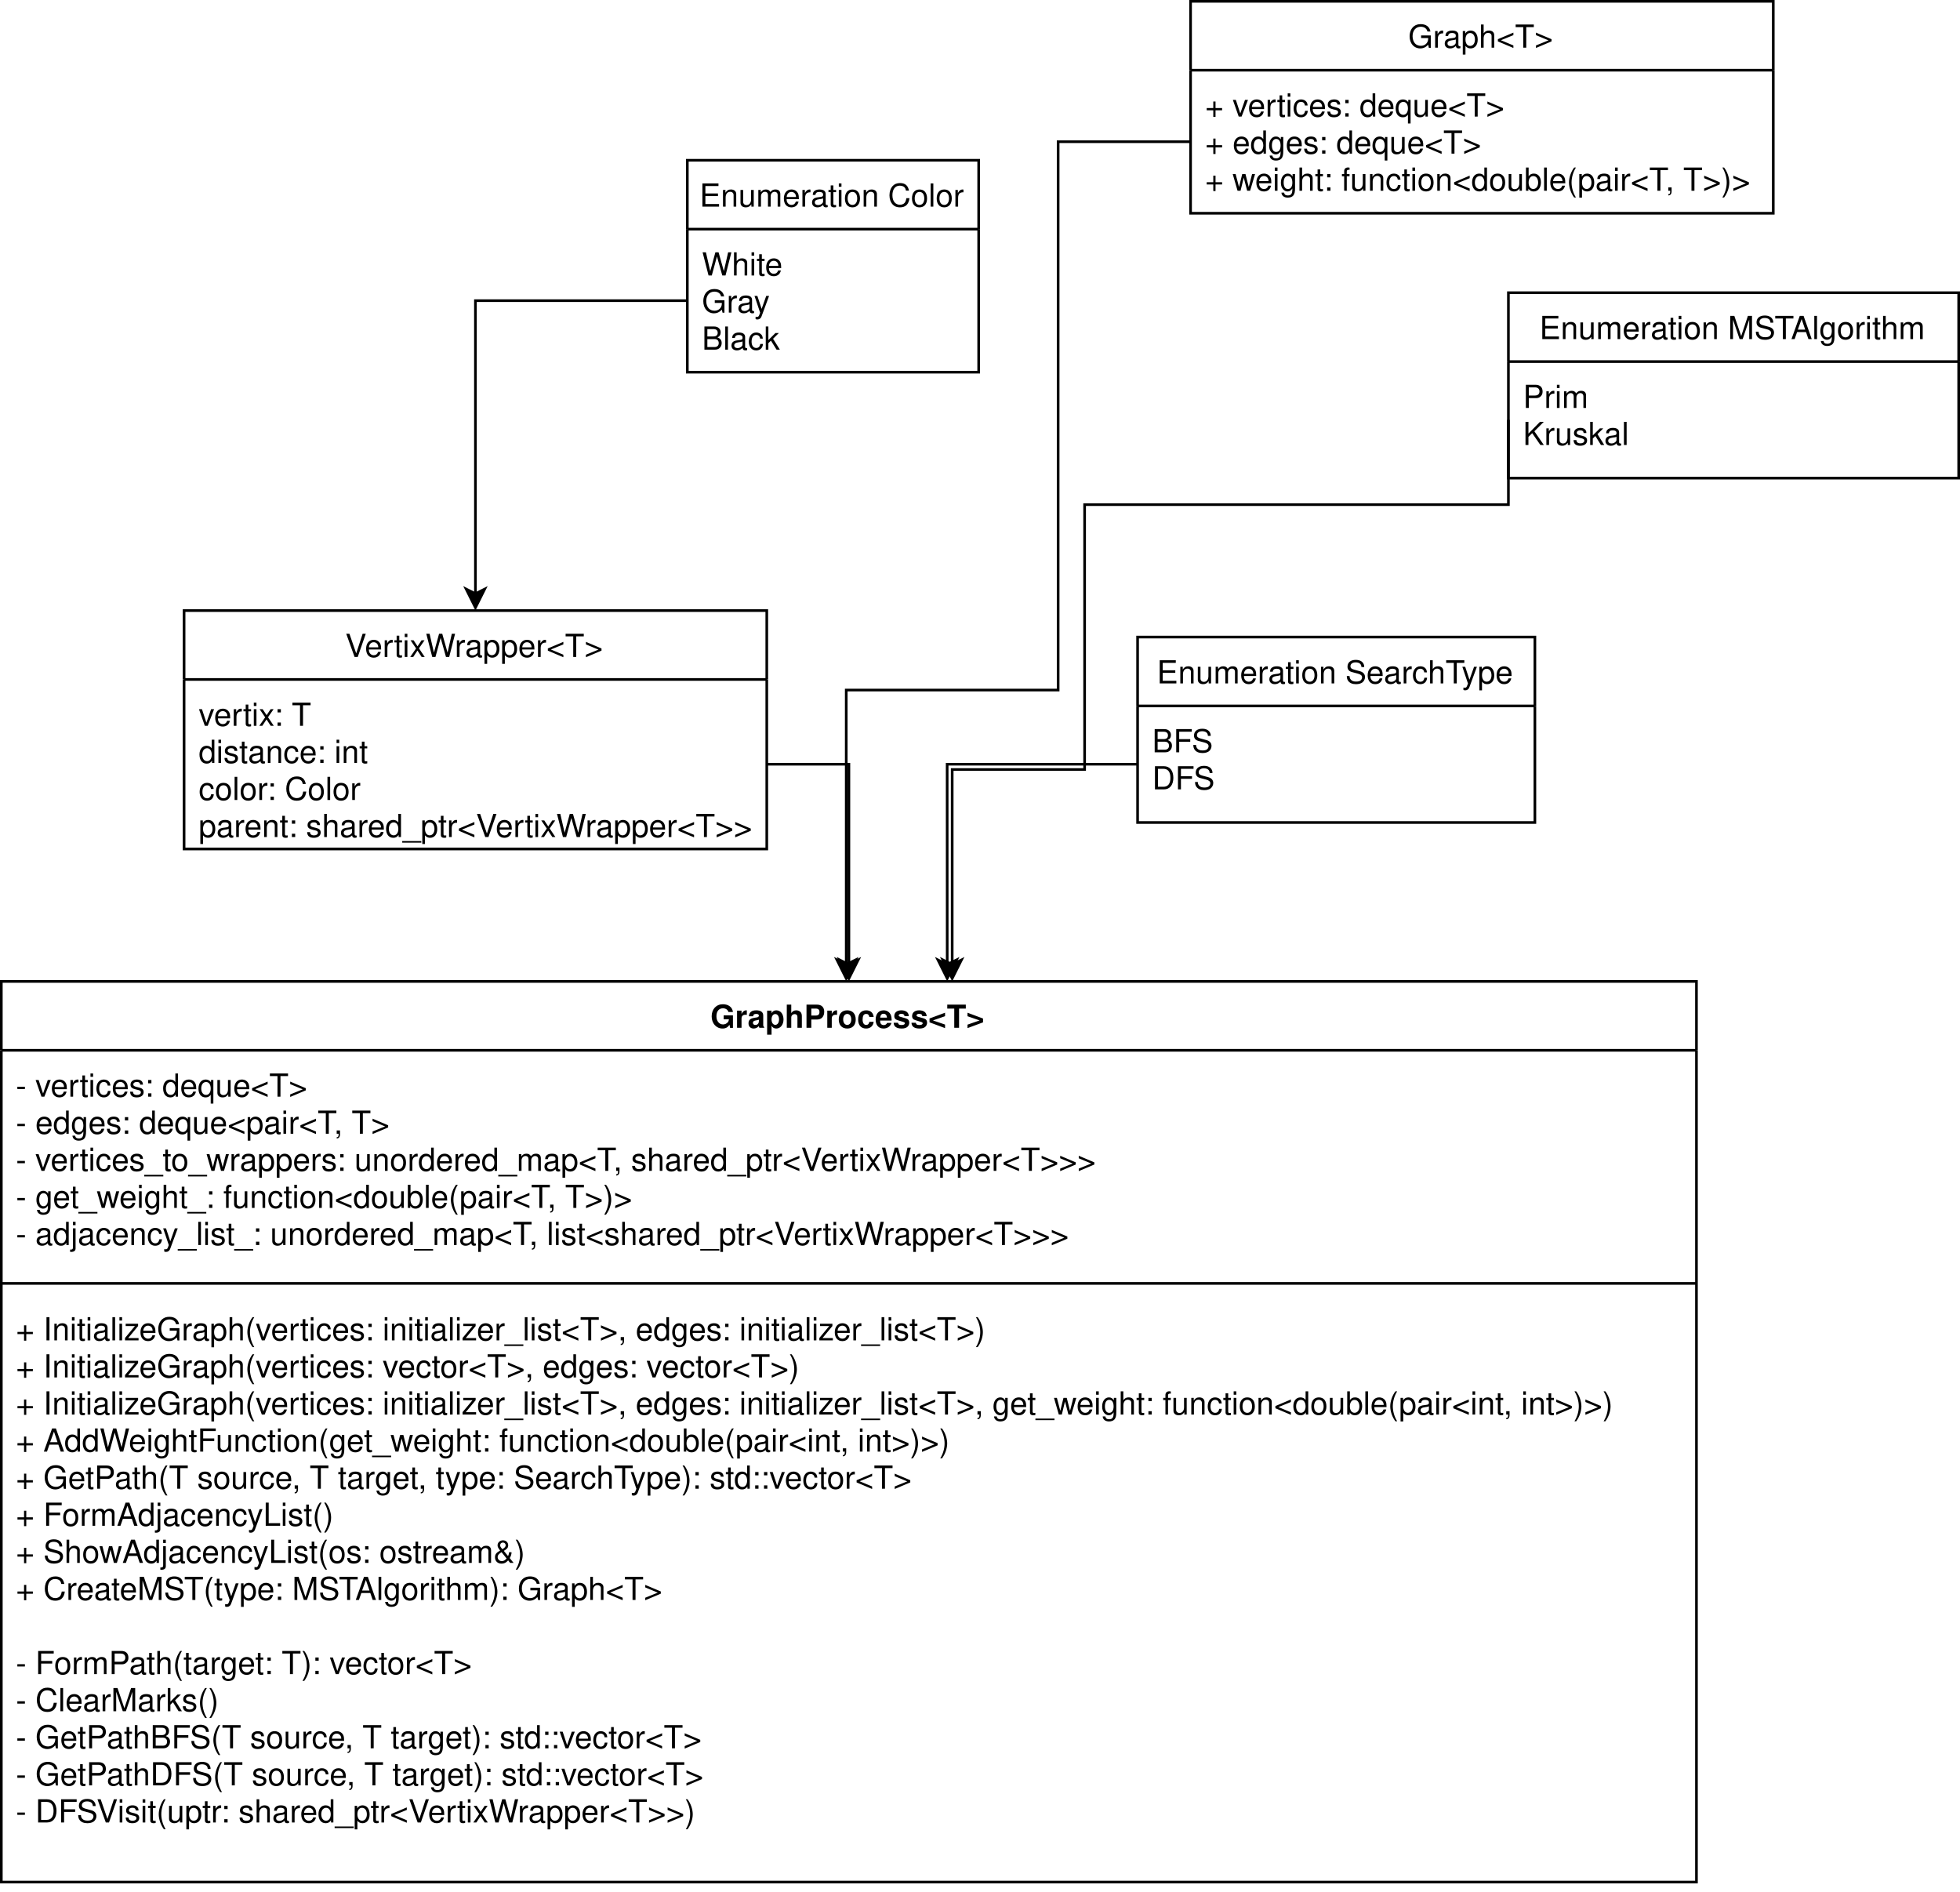
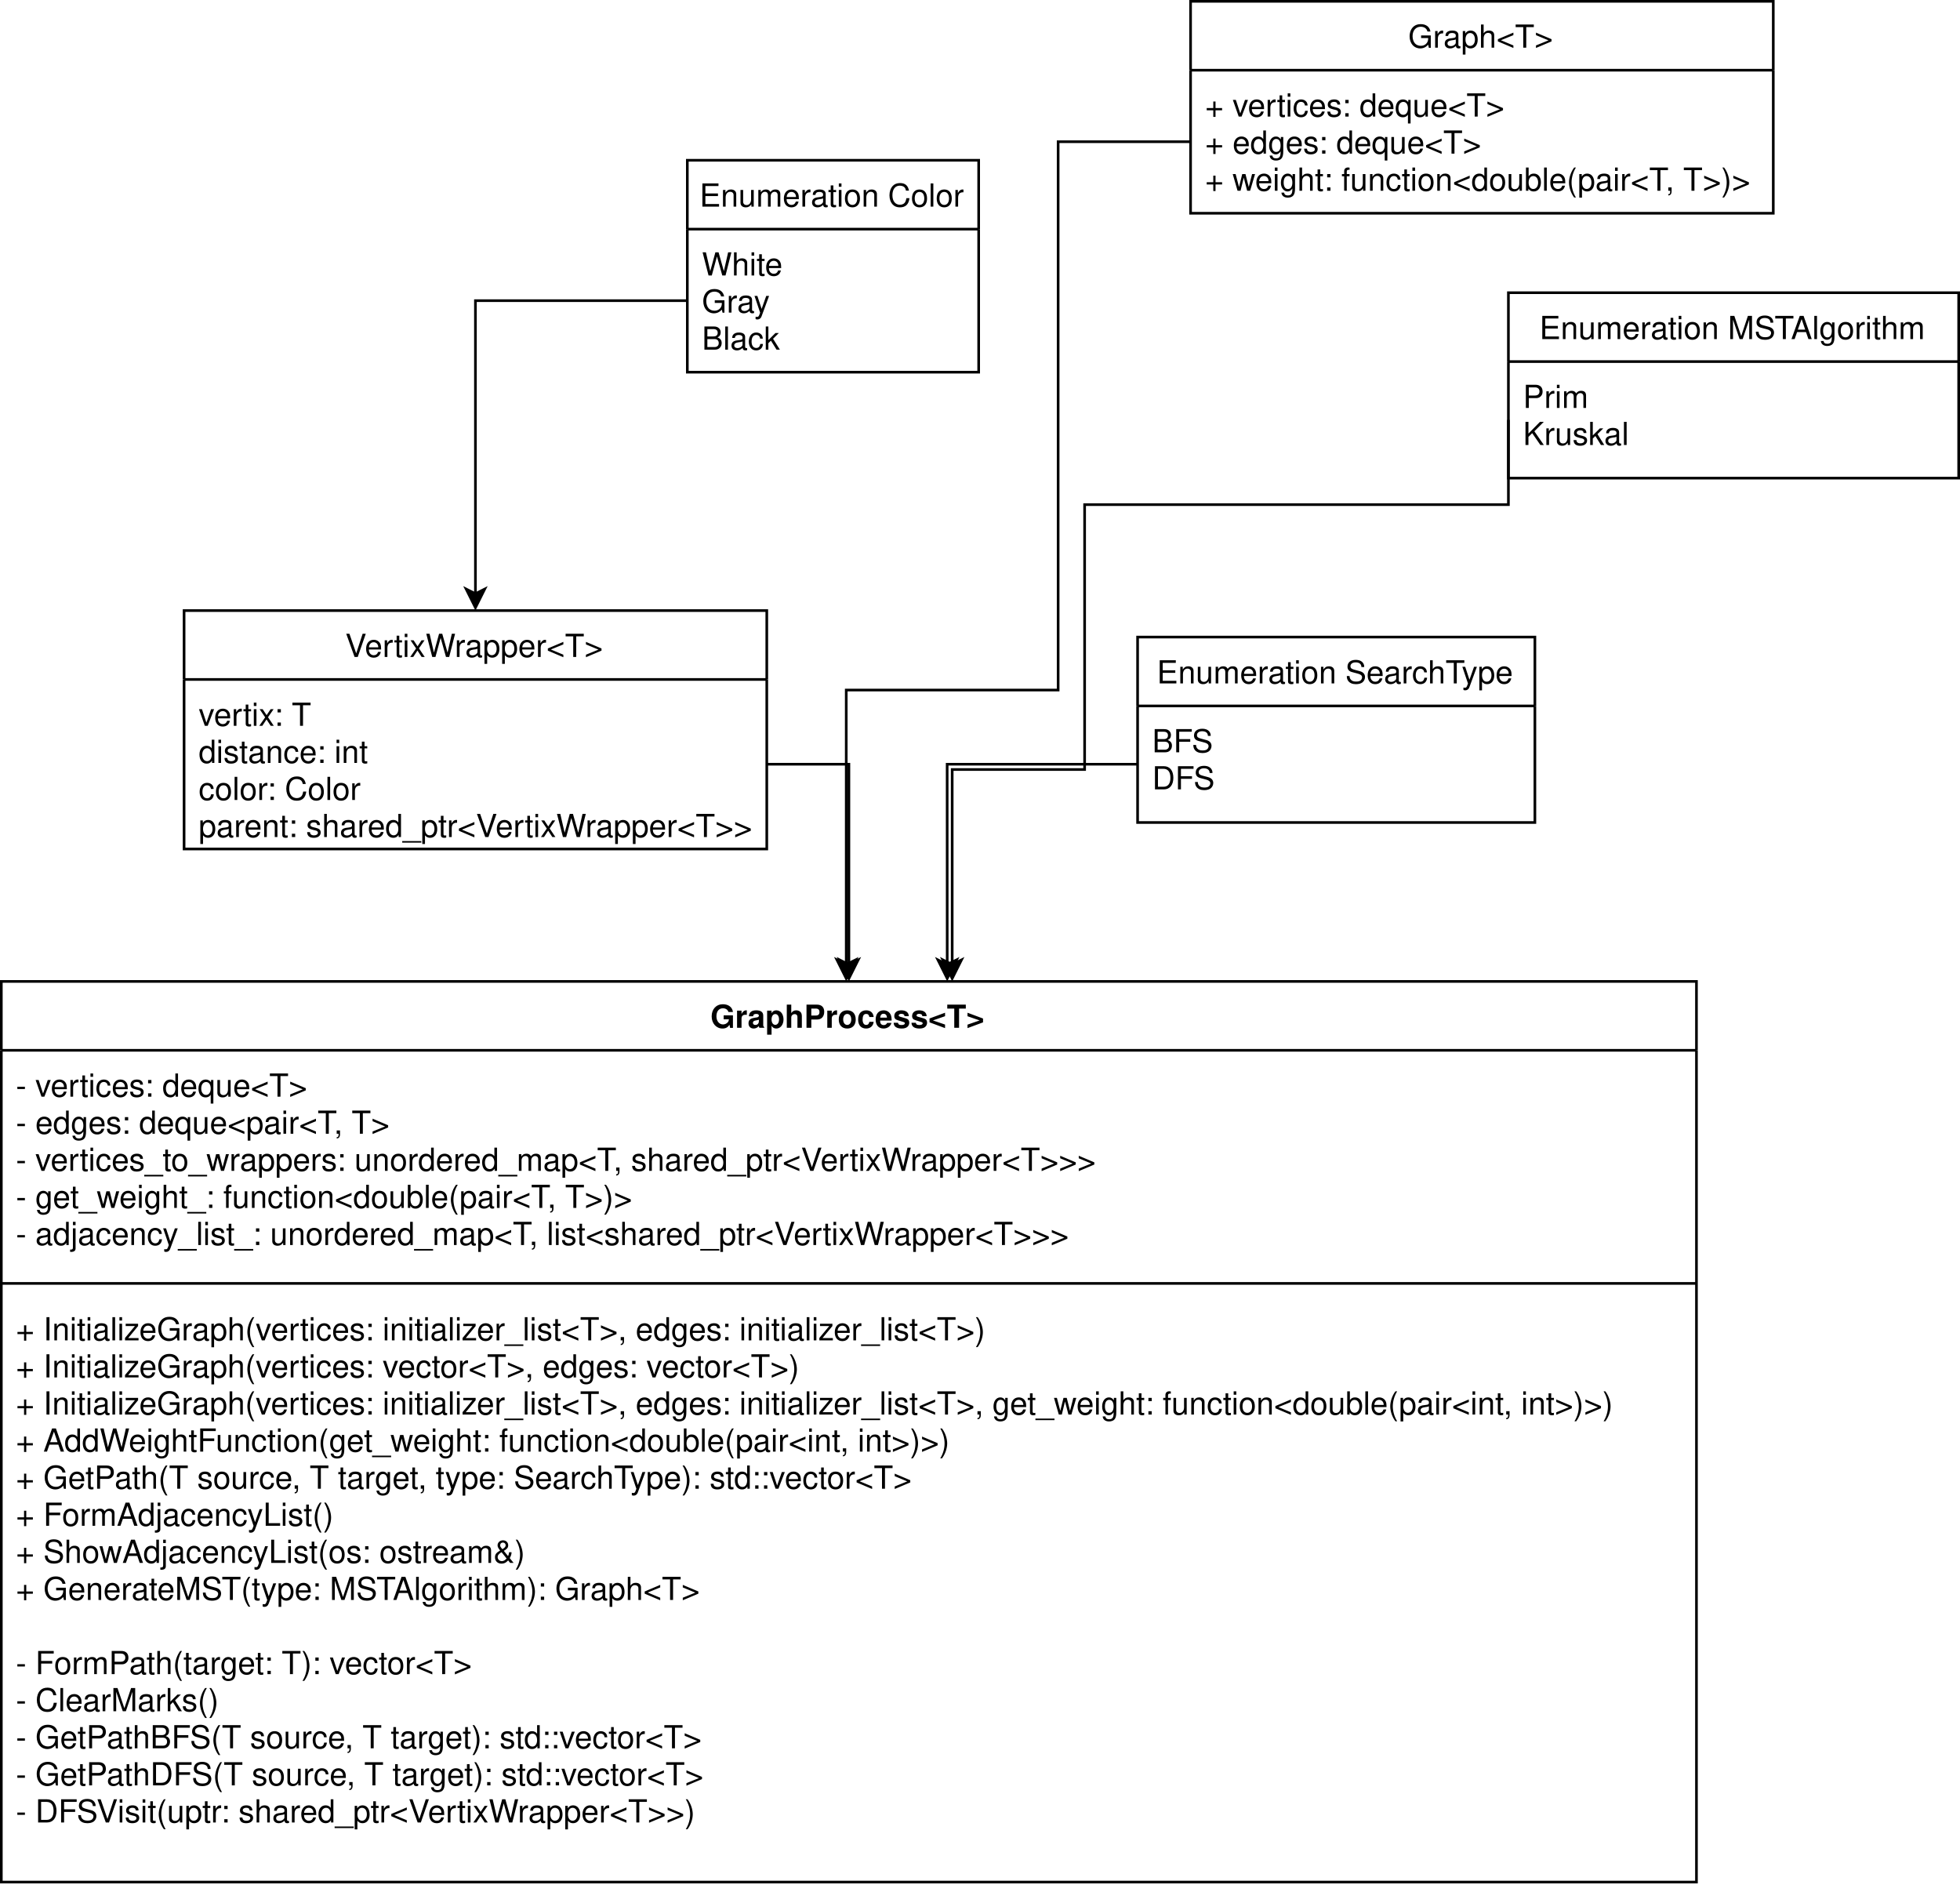
- <svg xmlns="http://www.w3.org/2000/svg" version="1.1" width="740px" height="714px" viewBox="-0.5 -0.5 740 714" content="&lt;mxfile host=&quot;Electron&quot; modified=&quot;2022-04-05T18:44:27.596Z&quot; agent=&quot;5.0 (Macintosh; Intel Mac OS X 10_15_7) AppleWebKit/537.36 (KHTML, like Gecko) draw.io/17.2.4 Chrome/96.0.466.174 Electron/16.1.0 Safari/537.36&quot; etag=&quot;cidrrrHb3LXYf9_dnIyU&quot; version=&quot;17.2.4&quot; type=&quot;device&quot;&gt;&lt;diagram id=&quot;4zEJrhQf_UYVvPm8Ceew&quot; name=&quot;Страница 1&quot;&gt;7VpZc+I4EP41VJGHbNkYczxyhOzUJrvUQCWZfaEUWwFNZIuVRYD8+m3ZEr45AsxMdqlKVaRWqyX114faomL1vNUtR/PZPXMxrdQMd1Wx+pVazTSNBvyTlLWitG0jokw5cRUtJozIO1ZEzbYgLg5SjIIxKsg8TXSY72NHpGiIc7ZMs70wml51jqY4Rxg5iOapj8QVs4jaqjVj+u+YTGd6ZbPRjkY8pJnVSYIZctkyQbJuKlaPMyailrfqYSq1p/USzRuUjG42xrEv9pnwsGw/r//6WnPJddefTF6fnlHrWkl5Q3ShDhwCOeTMwUFQqTUoyO6OoTGVDXUSsdbqCZbEo8iHXveF+WKkRkzoI0qmPrQd2B/mQHjDXBDQbEcNCDYHqjMj1L1Da7aQpwgEcl51rztjnLyDWESVTBjmQhlJrZHiGMmZQDaAynEAPEOtGjNDukerFOMdCoQiOIxSNA/I8+YYHuJT4neZEMxTTHnNazXCCfEqQVJI3GLmYcHXwKJGLUtNUX5hNZSVLGMja9QVbZYwMEsTkTLs6UZ2jD00FPwHmEItZwrX6kjEkR7YkW6M/4HBvFWAl1umVI2cgt1pIf8cEZ6YC7s0ykToVSeCTZZgkHPMlcSFz7iLOXYnHppnpIGHyYG52CzzIOWsHiMJRftO/+/VKh0js5UpFpNlCMAk2sHLwncEYb4W57IFWEt12+muSo6J3O8I3MNZTygJtPxtJ5RsmnT0abO+DKYbyhWcveIeowyctu+zyLkJpRmS9m+KX0Spdwdz5BB/ehfy9Osx5asyaUliMPeFhrFxRlwX+9IzmUACRW4o1TVnxBehydtd+AOUesZvdsXuS8XYXTPuw59k56LHfDgLIqGTYvDxJQ7igyfdd2to3O3Tyodrjf1cuFU/kwdbOQ/OYUxJiF2EsU5o5ocA9gAqimNExxLw/rWZQ93Ko24VIEzRM6ZDFpDQuaw+j3gzyP8scE1zzwDdOhO49QJw4bTGFx8UBlC94zBzV9MBm2xG+SQZPBJRoZcO2TtnXCWC2D5beINrGSsKR5mFS/gOXe4MJ45mxIlg7zwgrTOcGzYyuSB/sI7rPoYLDJTo6vnXvMViCDfV6ljGCbbgDt7kLgMuW7CBqC/WcxztYYQRd2Zj6F9FhEC4smF1SpHOrDlg3Ovo1HcHGq/m9zWasWWahym4GPg9Rh7MQN688Ew9GBf4fjSuxruGXodO4bYoZp7ad2g923ebytZy26GulF5CIeOrHVaeEtGjoLx7xF+D1JGvYyC6g9EWLA7XeEJ0/wyiQeYDgZBdXch7SCThg/eSq8uF5OQ5q7Vfzqrpm8LJs5ady1q7jGG/AtM4unIsMKDPWkzWDSNVTG4+OSRw39CSuLfPVUu2crCH3rhSMTMRRFwI7ch3sE7FIjHmRPDIgQipeEjr65iAc4k32+ONvbcdlhdAhWbXOFcB1M6Z3Y2/8DBH0Z1JW9ElxBwcYux2OsTY+QizqZBS1dC5IoxeLIH144wInIgRcL9bJ7pQYILCk7e7i/tvc//23jZS7v6FNmGfy/1NK4epLPO0Q4NKZmzKfERvYiooeuG72FVqjnnuWPg9Q7rUdyzEWjk2Wggm/Vh42u3xiognNV22v8k2QBH1+qvEUH+9yyPV3Xy33esaZFf0lgrYCh7HFMLjW/q54/TQ1H8mNOYPgaa1JzLmr4VM/oqeTppxvX/JnB/InM1G5nJuFaROuyBMNs+WOhs5xLuDUSIz9mXvkhy3+vApLseFsNfPlh3bnyU7gur5+ilitFua8C05Gk8Me6mZQ8wJqEy+OR+bbBu/ekh/GgV/vwxcezXw3sa3d1++P/z5UPaof/nY0i1x2gLrKI/nrXQ8vy54GCqsek9RChXCXcvBHX0GP/DpPppU9nhfPuPA94ktb+P/65SzwyjLHf3ozzGnqMcKt2d/loRTGL13poxyZzwi8KupQxZ+CtVBp2Gng87m50JaRJSh1KwYtg4Pv4Fs2JTVlq7TtNLr1K2ktJ3s+rNQGX/2GBl+aEQbjk1uo8KPW2H+tpuub5Ivg5eM+IGM2M48P5hGQYXTPFOFUwh5Mwf5EK6Eicz1B18ErwDOJeUcmnIaBxc5RcifosgpzohGDtP/fs5pnifntH9MzsmFj9b2JNKsH8df28GfPXeG/9AkBd34N94Re/xTeevmXw==&lt;/diagram&gt;&lt;/mxfile&gt;">
+ <svg xmlns="http://www.w3.org/2000/svg" version="1.1" width="740px" height="714px" viewBox="-0.5 -0.5 740 714" content="&lt;mxfile host=&quot;Electron&quot; modified=&quot;2022-04-05T19:22:51.245Z&quot; agent=&quot;5.0 (Macintosh; Intel Mac OS X 10_15_7) AppleWebKit/537.36 (KHTML, like Gecko) draw.io/17.2.4 Chrome/96.0.466.174 Electron/16.1.0 Safari/537.36&quot; etag=&quot;ZtKzNlK5FJagKTJ2QVct&quot; version=&quot;17.2.4&quot; type=&quot;device&quot;&gt;&lt;diagram id=&quot;4zEJrhQf_UYVvPm8Ceew&quot; name=&quot;Страница 1&quot;&gt;7VpZc+I4EP41VJGHbNkYczxyhOzUJrvUQCWZfaEUWwFNZIuVRYD8+m3ZEr45AsxMdqlKVaRWqyX114faomL1vNUtR/PZPXMxrdQMd1Wx+pVazTSNBvyTlLWitG0jokw5cRUtJozIO1ZEzbYgLg5SjIIxKsg8TXSY72NHpGiIc7ZMs70wml51jqY4Rxg5iOapj8QVs4jaqjVj+u+YTGd6ZbPRjkY8pJnVSYIZctkyQbJuKlaPMyailrfqYSq1p/USzRuUjG42xrEv9pnwsGw/r//6WnPJddefTF6fnlHrWkl5Q3ShDhwCOeTMwUFQqTUoyO6OoTGVDXUSsdbqCZbEo8iHXveF+WKkRkzoI0qmPrQd2B/mQHjDXBDQbEcNCDYHqjMj1L1Da7aQpwgEcl51rztjnLyDWESVTBjmQhlJrZHiGMmZQDaAynEAPEOtGjNDukerFOMdCoQiOIxSNA/I8+YYHuJT4neZEMxTTHnNazXCCfEqQVJI3GLmYcHXwKJGLUtNUX5hNZSVLGMja9QVbZYwMEsTkTLs6UZ2jD00FPwHmEItZwrX6kjEkR7YkW6M/4HBvFWAl1umVI2cgt1pIf8cEZ6YC7s0ykToVSeCTZZgkHPMlcSFz7iLOXYnHppnpIGHyYG52CzzIOWsHiMJRftO/+/VKh0js5UpFpNlCMAk2sHLwncEYb4W57IFWEt12+muSo6J3O8I3MNZTygJtPxtJ5RsmnT0abO+DKYbyhWcveIeowyctu+zyLkJpRmS9m+KX0Spdwdz5BB/ehfy9Osx5asyaUliMPeFhrFxRlwX+9IzmUACRW4o1TVnxBehydtd+AOUesZvdsXuS8XYXTPuw59k56LHfDgLIqGTYvDxJQ7igyfdd2to3O3Tyodrjf1cuFU/kwdbOQ/OYUxJiF2EsU5o5ocA9gAqimNExxLw/rWZQ93Ko24VIEzRM6ZDFpDQuaw+j3gzyP8scE1zzwDdOhO49QJw4bTGFx8UBlC94zBzV9MBm2xG+SQZPBJRoZcO2TtnXCWC2D5beINrGSsKR5mFS/gOXe4MJ45mxIlg7zwgrTOcGzYyuSB/sI7rPoYLDJTo6vnXvMViCDfV6ljGCbbgDt7kLgMuW7CBqC/WcxztYYQRd2Zj6F9FhEC4smF1SpHOrDlg3Ovo1HcHGq/m9zWasWWahym4GPg9Rh7MQN685Ew+5kjg+9G4Gu8beh06hfuimHlq56H9bN9vKl/LjYfaUpoJhYyvdth5SkSPgvruEX8NUoe+jqHoDkZb0Dhc5wnR/TOIBpkPBIJ2dSFvIpGED95Mri5XkpNnrdZ+Waum7wonz1t2Lm/tMob9Skzj6NqxwIA+azlZN4xUObn56JDAfUNL4t4+VzXZysEeeuNKxcxEEHEhuCPfwToZi8SYE8EjByKk4iGtr2MCziXebI839t52WF4CFZpd41wlUDtndjf+wpO3gfDWpK3oEmIODjF2Ox1i7HyE2dRIqXroXBFGL5bA+nFGBE7ECLjfrRNdKDFB4cnb3cX9t7l/e28bKXf/Qpuwz+X+ppXDVBZ62qFBJTM2ZT6iNzEVFL3wXewqNcc8dyz8oiFd6jsWYq0cGy0Ek34sPO32eEXEk5ou299kG6CIev1VYqi/3uWR6m6+2+51DbIreksFbAWPYwrh8S394HF6aOo/Exrzh0DT2hMZ89dCJn9FTyfNuOK/ZM4PZM5mI3M5twpSp10QJptnS52NHOLdwSiRGfuyd0mOW334FJfjQtjrZ8uO7c+SHUH1fP0UMdotTfiWHI0nhr3UzCHmBFQmX52PTbaNXz2kP42Cv18Grr0aeG/j27sv3x/+fCh71r98bOmWOG2BdZTH81Y6nl8XPA0VVr2nKIUK4a7l4I4+hB/4eB9NKnu+L59x4AvFltfx/3XK2WGU5Y5+9OeYU9RjhduzP0vCKYzeO1NGuTMeEfjV1CELP4XqoNOw00Fn84MhLSLKUGpWDFuHh99ANmzKakvXaVrpdepWUtpOdv1ZqIw/e4wMPzSiDccmt1Hhx60wf9tN1zfJl8FLRvxARmxnnh9Mo6DCaZ6pwimEvJmDfAhXwkTm+oMvglcA55JyDk05jYOLnCLkT1HkFGdEI4fpfz/nNM+Tc9o/JufkwkdrexJp1o/jr+3gz547w39okoJu/CvviD3+sbx18y8=&lt;/diagram&gt;&lt;/mxfile&gt;">
  <defs>
    <clipPath id="mx-clip-4-401-632-84-0">
      <rect x="4" y="401" width="632" height="84" />
    </clipPath>
    <clipPath id="mx-clip-4-493-632-222-0">
      <rect x="4" y="493" width="632" height="222" />
    </clipPath>
    <clipPath id="mx-clip-73-261-212-64-0">
      <rect x="73" y="261" width="212" height="64" />
    </clipPath>
    <clipPath id="mx-clip-263-91-102-54-0">
      <rect x="263" y="91" width="102" height="54" />
    </clipPath>
    <clipPath id="mx-clip-433-271-142-44-0">
      <rect x="433" y="271" width="142" height="44" />
    </clipPath>
    <clipPath id="mx-clip-453-31-212-54-0">
      <rect x="453" y="31" width="212" height="54" />
    </clipPath>
    <clipPath id="mx-clip-573-141-162-44-0">
      <rect x="573" y="141" width="162" height="44" />
    </clipPath>
  </defs>
  <g>
    <path d="M 0 396 L 0 370 L 640 370 L 640 396" fill="rgb(255, 255, 255)" stroke="rgb(0, 0, 0)" stroke-miterlimit="10" pointer-events="all" />
    <path d="M 0 396 L 0 710 L 640 710 L 640 396" fill="none" stroke="rgb(0, 0, 0)" stroke-miterlimit="10" pointer-events="none" />
    <path d="M 0 396 L 640 396" fill="none" stroke="rgb(0, 0, 0)" stroke-miterlimit="10" pointer-events="none" />
    <g fill="rgb(0, 0, 0)" font-family="Helvetica" font-weight="bold" pointer-events="none" text-anchor="middle" font-size="12px">
      <text x="319.5" y="387.5">GraphProcess&lt;T&gt;</text>
    </g>
    <g fill="rgb(0, 0, 0)" font-family="Helvetica" pointer-events="none" clip-path="url(#mx-clip-4-401-632-84-0)" font-size="12px">
      <text x="5.5" y="413.5">- vertices: deque&lt;T&gt;</text>
      <text x="5.5" y="427.5">- edges: deque&lt;pair&lt;T, T&gt;</text>
      <text x="5.5" y="441.5">- vertices_to_wrappers: unordered_map&lt;T, shared_ptr&lt;VertixWrapper&lt;T&gt;&gt;&gt; </text>
      <text x="5.5" y="455.5">- get_weight_: function&lt;double(pair&lt;T, T&gt;)&gt;</text>
      <text x="5.5" y="469.5">- adjacency_list_: unordered_map&lt;T, list&lt;shared_ptr&lt;VertixWrapper&lt;T&gt;&gt;&gt;</text>
    </g>
    <path d="M 0 484 L 640 484" fill="none" stroke="rgb(0, 0, 0)" stroke-miterlimit="10" pointer-events="none" />
    <g fill="rgb(0, 0, 0)" font-family="Helvetica" pointer-events="none" clip-path="url(#mx-clip-4-493-632-222-0)" font-size="12px">
      <text x="5.5" y="505.5">+ InitializeGraph(vertices: initializer_list&lt;T&gt;, edges: initializer_list&lt;T&gt;)</text>
      <text x="5.5" y="519.5">+ InitializeGraph(vertices: vector&lt;T&gt;, edges: vector&lt;T&gt;)</text>
      <text x="5.5" y="533.5">+ InitializeGraph(vertices: initializer_list&lt;T&gt;, edges: initializer_list&lt;T&gt;, get_weight: function&lt;double(pair&lt;int, int&gt;)&gt;)</text>
      <text x="5.5" y="547.5">+ AddWeightFunction(get_weight: function&lt;double(pair&lt;int, int&gt;)&gt;)</text>
      <text x="5.5" y="561.5">+ GetPath(T source, T target, type: SearchType): std::vector&lt;T&gt;</text>
      <text x="5.5" y="575.5">+ FormAdjacencyList()</text>
      <text x="5.5" y="589.5">+ ShowAdjacencyList(os: ostream&amp;)</text>
-       <text x="5.5" y="603.5">+ CreateMST(type: MSTAlgorithm): Graph&lt;T&gt;</text>
+       <text x="5.5" y="603.5">+ GenerateMST(type: MSTAlgorithm): Graph&lt;T&gt;</text>
      <text x="5.5" y="631.5">- FormPath(target: T): vector&lt;T&gt;</text>
      <text x="5.5" y="645.5">- ClearMarks()</text>
      <text x="5.5" y="659.5">- GetPathBFS(T source, T target): std::vector&lt;T&gt;</text>
      <text x="5.5" y="673.5">- GetPathDFS(T source, T target): std::vector&lt;T&gt;</text>
      <text x="5.5" y="687.5">- DFSVisit(uptr: shared_ptr&lt;VertixWrapper&lt;T&gt;&gt;)</text>
    </g>
    <path d="M 69 256 L 69 230 L 289 230 L 289 256" fill="none" stroke="rgb(0, 0, 0)" stroke-miterlimit="10" pointer-events="none" />
    <path d="M 69 256 L 69 320 L 289 320 L 289 256" fill="none" stroke="rgb(0, 0, 0)" stroke-miterlimit="10" pointer-events="none" />
    <path d="M 69 256 L 289 256" fill="none" stroke="rgb(0, 0, 0)" stroke-miterlimit="10" pointer-events="none" />
    <g fill="rgb(0, 0, 0)" font-family="Helvetica" pointer-events="none" text-anchor="middle" font-size="12px">
      <text x="178.5" y="247.5">VertixWrapper&lt;T&gt;</text>
    </g>
    <g fill="rgb(0, 0, 0)" font-family="Helvetica" pointer-events="none" clip-path="url(#mx-clip-73-261-212-64-0)" font-size="12px">
      <text x="74.5" y="273.5">vertix: T</text>
      <text x="74.5" y="287.5">distance: int</text>
      <text x="74.5" y="301.5">color: Color</text>
      <text x="74.5" y="315.5">parent: shared_ptr&lt;VertixWrapper&lt;T&gt;&gt;</text>
    </g>
    <path d="M 259 86 L 259 60 L 369 60 L 369 86" fill="none" stroke="rgb(0, 0, 0)" stroke-miterlimit="10" pointer-events="none" />
    <path d="M 259 86 L 259 140 L 369 140 L 369 86" fill="none" stroke="rgb(0, 0, 0)" stroke-miterlimit="10" pointer-events="none" />
    <path d="M 259 86 L 369 86" fill="none" stroke="rgb(0, 0, 0)" stroke-miterlimit="10" pointer-events="none" />
    <g fill="rgb(0, 0, 0)" font-family="Helvetica" pointer-events="none" text-anchor="middle" font-size="12px">
      <text x="313.5" y="77.5">Enumeration Color</text>
    </g>
    <g fill="rgb(0, 0, 0)" font-family="Helvetica" pointer-events="none" clip-path="url(#mx-clip-263-91-102-54-0)" font-size="12px">
      <text x="264.5" y="103.5">White</text>
      <text x="264.5" y="117.5">Gray</text>
      <text x="264.5" y="131.5">Black</text>
    </g>
    <path d="M 259 113 L 179 113 L 179 223.63" fill="none" stroke="rgb(0, 0, 0)" stroke-miterlimit="10" pointer-events="none" />
    <path d="M 179 228.88 L 175.5 221.88 L 179 223.63 L 182.5 221.88 Z" fill="rgb(0, 0, 0)" stroke="rgb(0, 0, 0)" stroke-miterlimit="10" pointer-events="none" />
    <path d="M 289 288 L 320 288 L 320 363.63" fill="none" stroke="rgb(0, 0, 0)" stroke-miterlimit="10" pointer-events="none" />
    <path d="M 320 368.88 L 316.5 361.88 L 320 363.63 L 323.5 361.88 Z" fill="rgb(0, 0, 0)" stroke="rgb(0, 0, 0)" stroke-miterlimit="10" pointer-events="none" />
    <path d="M 429 266 L 429 240 L 579 240 L 579 266" fill="none" stroke="rgb(0, 0, 0)" stroke-miterlimit="10" pointer-events="none" />
    <path d="M 429 266 L 429 310 L 579 310 L 579 266" fill="none" stroke="rgb(0, 0, 0)" stroke-miterlimit="10" pointer-events="none" />
    <path d="M 429 266 L 579 266" fill="none" stroke="rgb(0, 0, 0)" stroke-miterlimit="10" pointer-events="none" />
    <g fill="rgb(0, 0, 0)" font-family="Helvetica" pointer-events="none" text-anchor="middle" font-size="12px">
      <text x="503.5" y="257.5">Enumeration SearchType</text>
    </g>
    <g fill="rgb(0, 0, 0)" font-family="Helvetica" pointer-events="none" clip-path="url(#mx-clip-433-271-142-44-0)" font-size="12px">
      <text x="434.5" y="283.5">BFS</text>
      <text x="434.5" y="297.5">DFS</text>
    </g>
    <path d="M 429 288 L 357.1 288 L 357.12 363.63" fill="none" stroke="rgb(0, 0, 0)" stroke-miterlimit="10" pointer-events="none" />
    <path d="M 357.12 368.88 L 353.62 361.88 L 357.12 363.63 L 360.62 361.88 Z" fill="rgb(0, 0, 0)" stroke="rgb(0, 0, 0)" stroke-miterlimit="10" pointer-events="none" />
    <path d="M 449 26 L 449 0 L 669 0 L 669 26" fill="none" stroke="rgb(0, 0, 0)" stroke-miterlimit="10" pointer-events="none" />
    <path d="M 449 26 L 449 80 L 669 80 L 669 26" fill="none" stroke="rgb(0, 0, 0)" stroke-miterlimit="10" pointer-events="none" />
    <path d="M 449 26 L 669 26" fill="none" stroke="rgb(0, 0, 0)" stroke-miterlimit="10" pointer-events="none" />
    <g fill="rgb(0, 0, 0)" font-family="Helvetica" pointer-events="none" text-anchor="middle" font-size="12px">
      <text x="558.5" y="17.5">Graph&lt;T&gt;</text>
    </g>
    <g fill="rgb(0, 0, 0)" font-family="Helvetica" pointer-events="none" clip-path="url(#mx-clip-453-31-212-54-0)" font-size="12px">
      <text x="454.5" y="43.5">+ vertices: deque&lt;T&gt;</text>
      <text x="454.5" y="57.5">+ edges: deque&lt;T&gt;</text>
      <text x="454.5" y="71.5">+ weight: function&lt;double(pair&lt;T, T&gt;)&gt;</text>
    </g>
    <path d="M 449 53 L 399 53 L 399 260 L 319 260 L 319 363.63" fill="none" stroke="rgb(0, 0, 0)" stroke-miterlimit="10" pointer-events="none" />
    <path d="M 319 368.88 L 315.5 361.88 L 319 363.63 L 322.5 361.88 Z" fill="rgb(0, 0, 0)" stroke="rgb(0, 0, 0)" stroke-miterlimit="10" pointer-events="none" />
    <path d="M 569 136 L 569 110 L 739 110 L 739 136" fill="none" stroke="rgb(0, 0, 0)" stroke-miterlimit="10" pointer-events="none" />
    <path d="M 569 136 L 569 180 L 739 180 L 739 136" fill="none" stroke="rgb(0, 0, 0)" stroke-miterlimit="10" pointer-events="none" />
    <path d="M 569 136 L 739 136" fill="none" stroke="rgb(0, 0, 0)" stroke-miterlimit="10" pointer-events="none" />
    <g fill="rgb(0, 0, 0)" font-family="Helvetica" pointer-events="none" text-anchor="middle" font-size="12px">
      <text x="653.5" y="127.5">Enumeration MSTAlgorithm</text>
    </g>
    <g fill="rgb(0, 0, 0)" font-family="Helvetica" pointer-events="none" clip-path="url(#mx-clip-573-141-162-44-0)" font-size="12px">
      <text x="574.5" y="153.5">Prim</text>
      <text x="574.5" y="167.5">Kruskal</text>
    </g>
    <path d="M 569 158 L 569 190 L 409 190 L 409 290 L 359 290 L 359 363.63" fill="none" stroke="rgb(0, 0, 0)" stroke-miterlimit="10" pointer-events="none" />
    <path d="M 359 368.88 L 355.5 361.88 L 359 363.63 L 362.5 361.88 Z" fill="rgb(0, 0, 0)" stroke="rgb(0, 0, 0)" stroke-miterlimit="10" pointer-events="none" />
  </g>
</svg>
